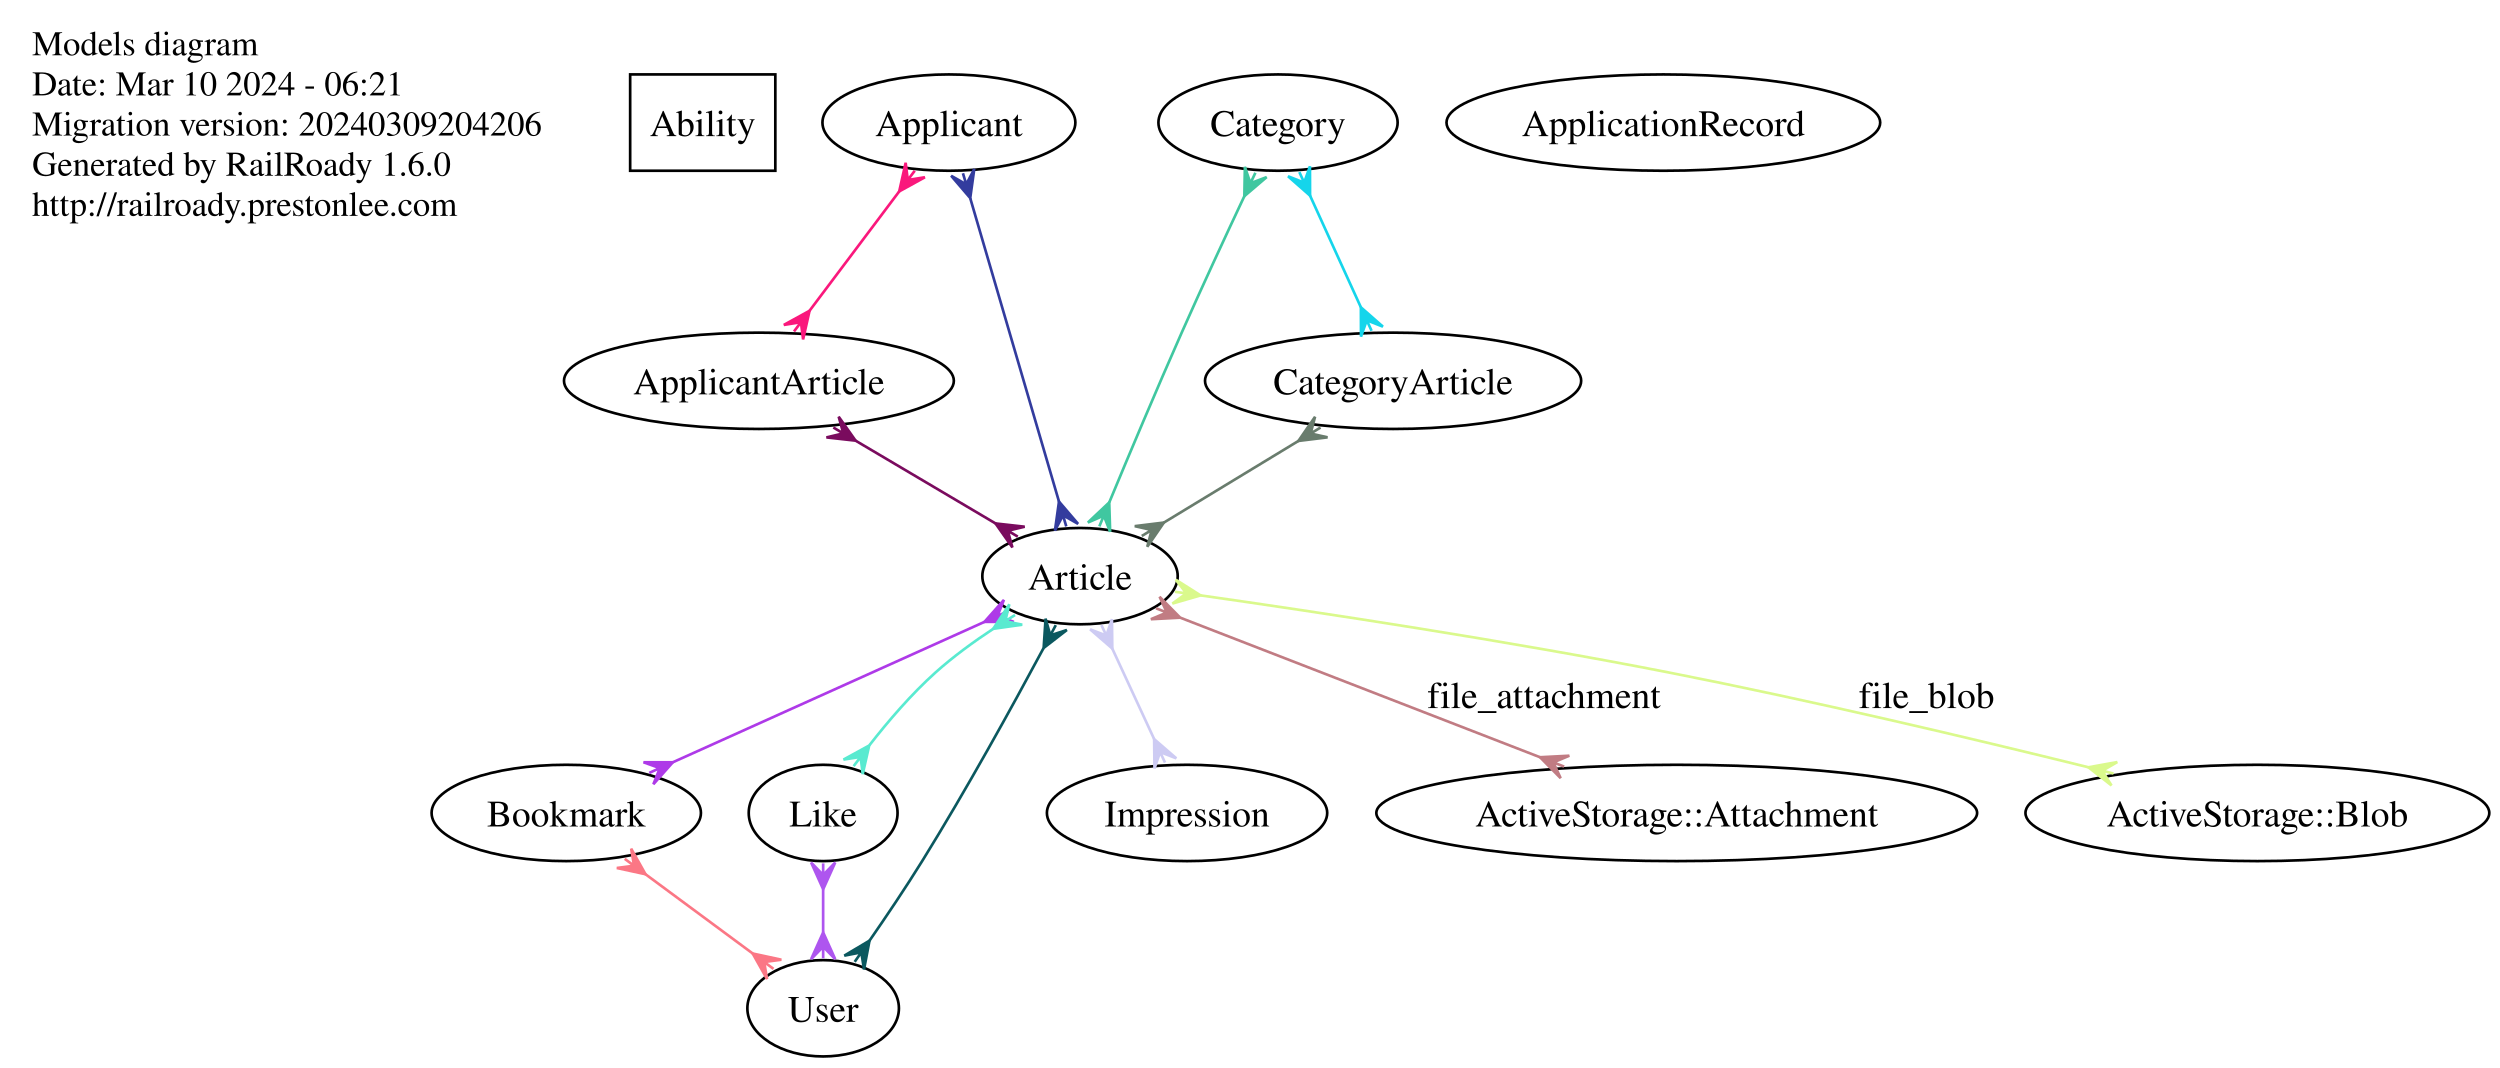
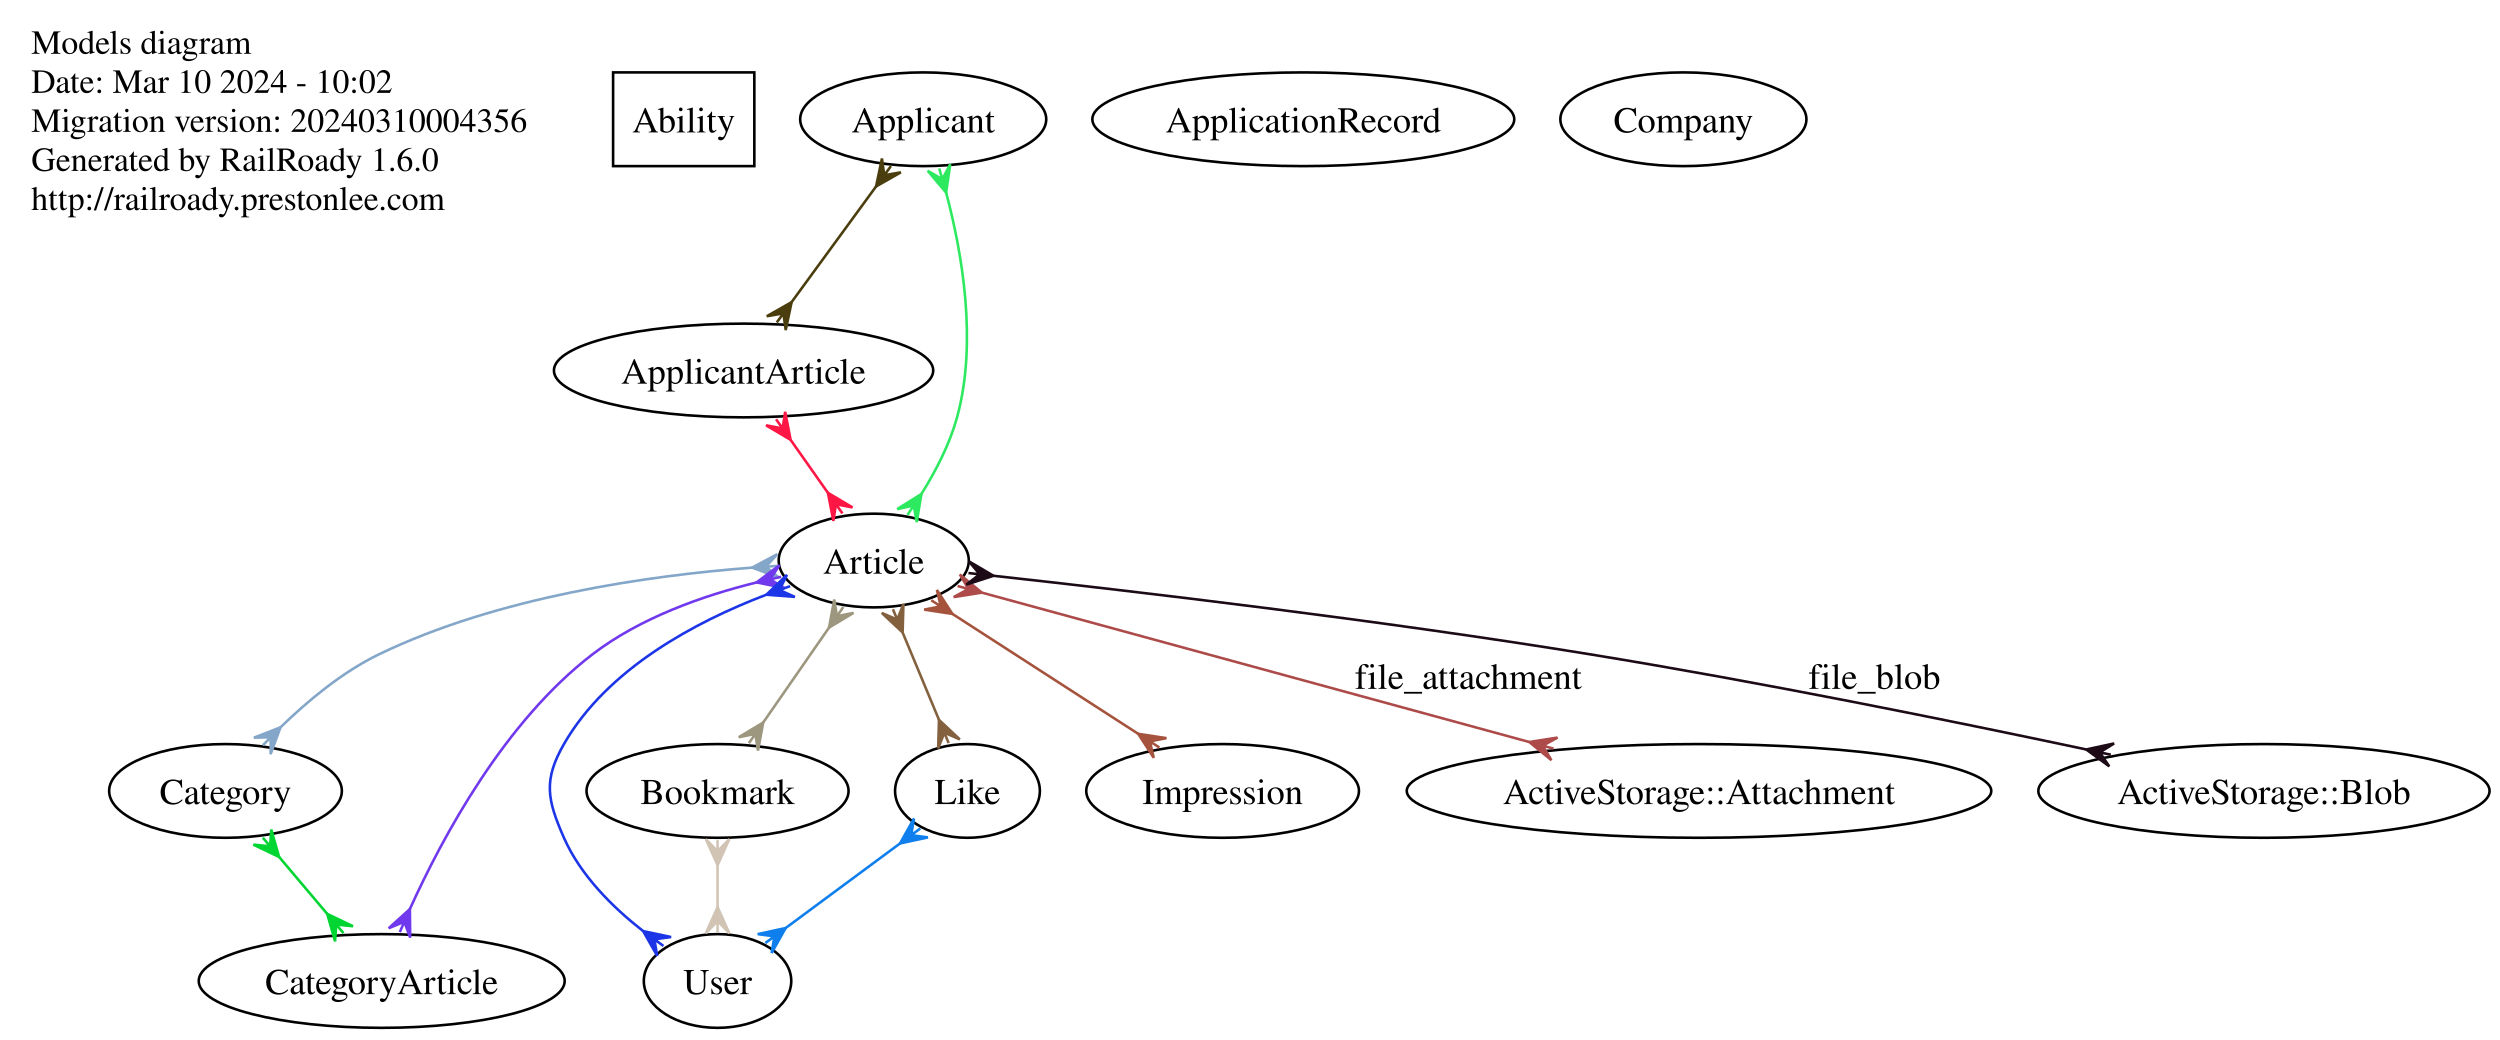
- <svg xmlns="http://www.w3.org/2000/svg" width="934pt" height="399pt" viewBox="0.00 0.00 934.29 398.50">
+ <svg xmlns="http://www.w3.org/2000/svg" width="960pt" height="399pt" viewBox="0.00 0.00 960.29 398.50">
  <g id="graph0" class="graph" transform="scale(1 1) rotate(0) translate(4 394.5)">
-     <polygon fill="none" stroke="none" points="-4,4 -4,-394.5 930.29,-394.5 930.29,4 -4,4" />
+     <polygon fill="none" stroke="none" points="-4,4 -4,-394.5 956.29,-394.5 956.29,4 -4,4" />
    <g id="node1" class="node">
      <text text-anchor="start" x="8" y="-374.15" font-family="Times,serif" font-size="13.00">Models diagram</text>
-       <text text-anchor="start" x="8" y="-359.15" font-family="Times,serif" font-size="13.00">Date: Mar 10 2024 - 06:21</text>
-       <text text-anchor="start" x="8" y="-344.15" font-family="Times,serif" font-size="13.00">Migration version: 20240309204206</text>
+       <text text-anchor="start" x="8" y="-359.15" font-family="Times,serif" font-size="13.00">Date: Mar 10 2024 - 10:02</text>
+       <text text-anchor="start" x="8" y="-344.15" font-family="Times,serif" font-size="13.00">Migration version: 20240310004356</text>
      <text text-anchor="start" x="8" y="-329.15" font-family="Times,serif" font-size="13.00">Generated by RailRoady 1.6.0</text>
      <text text-anchor="start" x="8" y="-314.15" font-family="Times,serif" font-size="13.00">http://railroady.prestonlee.com</text>
    </g>
    <g id="node2" class="node">
      <polygon fill="none" stroke="black" points="285.75,-367 231.5,-367 231.5,-331 285.75,-331 285.75,-367" />
      <text text-anchor="middle" x="258.62" y="-343.95" font-family="Times,serif" font-size="14.00">Ability</text>
    </g>
    <g id="node3" class="node">
      <ellipse fill="none" stroke="black" cx="350.62" cy="-349" rx="47.26" ry="18" />
      <text text-anchor="middle" x="350.62" y="-343.95" font-family="Times,serif" font-size="14.00">Applicant</text>
    </g>
    <g id="node4" class="node">
-       <ellipse fill="none" stroke="black" cx="279.62" cy="-252.5" rx="72.85" ry="18" />
-       <text text-anchor="middle" x="279.62" y="-247.45" font-family="Times,serif" font-size="14.00">ApplicantArticle</text>
+       <ellipse fill="none" stroke="black" cx="281.62" cy="-252.5" rx="72.85" ry="18" />
+       <text text-anchor="middle" x="281.62" y="-247.45" font-family="Times,serif" font-size="14.00">ApplicantArticle</text>
    </g>
    <g id="edge1" class="edge">
-       <path fill="none" stroke="#fa187c" d="M332.1,-323.34C321.74,-309.55 308.85,-292.4 298.44,-278.55" />
-       <polygon fill="#fa187c" stroke="#fa187c" points="332.05,-323.28 334.46,-333.98 335.25,-327.54 337.86,-331 337.86,-331 337.86,-331 335.25,-327.54 341.65,-328.57 332.05,-323.28" />
-       <polygon fill="#fa187c" stroke="#fa187c" points="298.54,-278.67 296.13,-267.97 295.33,-274.41 292.73,-270.94 292.73,-270.94 292.73,-270.94 295.33,-274.41 288.93,-273.38 298.54,-278.67" />
+       <path fill="none" stroke="#4b3e0e" d="M332.62,-323.34C322.55,-309.55 310.03,-292.4 299.91,-278.55" />
+       <polygon fill="#4b3e0e" stroke="#4b3e0e" points="332.51,-323.19 334.77,-333.92 335.66,-327.5 338.21,-331 338.21,-331 338.21,-331 335.66,-327.5 342.04,-328.62 332.51,-323.19" />
+       <polygon fill="#4b3e0e" stroke="#4b3e0e" points="300.07,-278.75 297.8,-268.02 296.92,-274.45 294.37,-270.95 294.37,-270.95 294.37,-270.95 296.92,-274.45 290.53,-273.33 300.07,-278.75" />
    </g>
    <g id="node6" class="node">
-       <ellipse fill="none" stroke="black" cx="399.62" cy="-179.5" rx="36.51" ry="18" />
-       <text text-anchor="middle" x="399.62" y="-174.45" font-family="Times,serif" font-size="14.00">Article</text>
+       <ellipse fill="none" stroke="black" cx="331.62" cy="-179.5" rx="36.51" ry="18" />
+       <text text-anchor="middle" x="331.62" y="-174.45" font-family="Times,serif" font-size="14.00">Article</text>
    </g>
    <g id="edge2" class="edge">
-       <path fill="none" stroke="#333c9e" d="M358.6,-320.72C367.78,-289.37 382.73,-238.26 391.82,-207.17" />
-       <polygon fill="#333c9e" stroke="#333c9e" points="358.59,-320.79 351.46,-329.12 357.09,-325.91 355.87,-330.06 355.87,-330.06 355.87,-330.06 357.09,-325.91 360.1,-331.65 358.59,-320.79" />
-       <polygon fill="#333c9e" stroke="#333c9e" points="391.76,-207.37 398.89,-199.04 393.26,-202.25 394.48,-198.09 394.48,-198.09 394.48,-198.09 393.26,-202.25 390.25,-196.51 391.76,-207.37" />
+       <path fill="none" stroke="#2ce960" d="M359.4,-320.91C365.6,-297.63 371.53,-263.36 363.62,-234.5 360.8,-224.2 355.45,-213.88 349.93,-205.06" />
+       <polygon fill="#2ce960" stroke="#2ce960" points="359.42,-320.83 352.34,-329.21 357.95,-325.96 356.76,-330.13 356.76,-330.13 356.76,-330.13 357.95,-325.96 361,-331.69 359.42,-320.83" />
+       <polygon fill="#2ce960" stroke="#2ce960" points="349.93,-205.07 348.13,-194.25 346.97,-200.63 344.57,-197.03 344.57,-197.03 344.57,-197.03 346.97,-200.63 340.64,-199.25 349.93,-205.07" />
    </g>
    <g id="edge3" class="edge">
-       <path fill="none" stroke="#7a0b5e" d="M315.66,-230.18C332.45,-220.25 352.23,-208.54 368.38,-198.99" />
-       <polygon fill="#7a0b5e" stroke="#7a0b5e" points="315.75,-230.13 304.85,-231.35 311.16,-232.84 307.43,-235.05 307.43,-235.05 307.43,-235.05 311.16,-232.84 309.43,-239.09 315.75,-230.13" />
-       <polygon fill="#7a0b5e" stroke="#7a0b5e" points="368.04,-199.19 378.94,-197.97 372.63,-196.47 376.36,-194.27 376.36,-194.27 376.36,-194.27 372.63,-196.47 374.35,-190.22 368.04,-199.19" />
+       <path fill="none" stroke="#fe1645" d="M299.67,-225.87C304.43,-219.12 309.55,-211.84 314.27,-205.14" />
+       <polygon fill="#fe1645" stroke="#fe1645" points="299.68,-225.86 290.24,-231.45 296.61,-230.22 294.11,-233.77 294.11,-233.77 294.11,-233.77 296.61,-230.22 297.6,-236.63 299.68,-225.86" />
+       <polygon fill="#fe1645" stroke="#fe1645" points="314.03,-205.49 323.46,-199.9 317.1,-201.13 319.59,-197.59 319.59,-197.59 319.59,-197.59 317.1,-201.13 316.11,-194.72 314.03,-205.49" />
    </g>
    <g id="node5" class="node">
-       <ellipse fill="none" stroke="black" cx="617.62" cy="-349" rx="81.04" ry="18" />
-       <text text-anchor="middle" x="617.62" y="-343.95" font-family="Times,serif" font-size="14.00">ApplicationRecord</text>
+       <ellipse fill="none" stroke="black" cx="496.62" cy="-349" rx="81.04" ry="18" />
+       <text text-anchor="middle" x="496.62" y="-343.95" font-family="Times,serif" font-size="14.00">ApplicationRecord</text>
    </g>
    <g id="node7" class="node">
-       <ellipse fill="none" stroke="black" cx="207.62" cy="-91" rx="50.33" ry="18" />
-       <text text-anchor="middle" x="207.62" y="-85.95" font-family="Times,serif" font-size="14.00">Bookmark</text>
+       <ellipse fill="none" stroke="black" cx="271.62" cy="-91" rx="50.33" ry="18" />
+       <text text-anchor="middle" x="271.62" y="-85.95" font-family="Times,serif" font-size="14.00">Bookmark</text>
    </g>
    <g id="edge5" class="edge">
-       <path fill="none" stroke="#ae3ae8" d="M364.11,-162.5C331,-147.59 281.7,-125.37 247.31,-109.88" />
-       <polygon fill="#ae3ae8" stroke="#ae3ae8" points="363.91,-162.41 371.18,-170.62 368.77,-164.6 372.72,-166.38 372.72,-166.38 372.72,-166.38 368.77,-164.6 374.87,-162.41 363.91,-162.41" />
-       <polygon fill="#ae3ae8" stroke="#ae3ae8" points="247.45,-109.94 240.18,-101.73 242.59,-107.75 238.64,-105.97 238.64,-105.97 238.64,-105.97 242.59,-107.75 236.48,-109.94 247.45,-109.94" />
+       <path fill="none" stroke="#9d9780" d="M314.47,-153.77C306.51,-142.29 297.05,-128.66 289.05,-117.13" />
+       <polygon fill="#9d9780" stroke="#9d9780" points="314.45,-153.74 316.45,-164.52 317.49,-158.12 319.96,-161.68 319.96,-161.68 319.96,-161.68 317.49,-158.12 323.85,-159.39 314.45,-153.74" />
+       <polygon fill="#9d9780" stroke="#9d9780" points="289.16,-117.28 287.16,-106.5 286.12,-112.9 283.65,-109.34 283.65,-109.34 283.65,-109.34 286.12,-112.9 279.76,-111.63 289.16,-117.28" />
+     </g>
+     <g id="node8" class="node">
+       <ellipse fill="none" stroke="black" cx="82.62" cy="-91" rx="44.7" ry="18" />
+       <text text-anchor="middle" x="82.62" y="-85.95" font-family="Times,serif" font-size="14.00">Category</text>
+     </g>
+     <g id="edge8" class="edge">
+       <path fill="none" stroke="#83a6c9" d="M284.98,-176.78C245.15,-173.75 187.23,-165.53 141.62,-143.5 127.44,-136.65 114.01,-125.45 103.55,-115.24" />
+       <polygon fill="#83a6c9" stroke="#83a6c9" points="284.89,-176.78 294.56,-181.95 290.21,-177.14 294.53,-177.43 294.53,-177.43 294.53,-177.43 290.21,-177.14 295.17,-172.97 284.89,-176.78" />
+       <polygon fill="#83a6c9" stroke="#83a6c9" points="103.74,-115.43 99.94,-105.14 100,-111.63 96.97,-108.54 96.97,-108.54 96.97,-108.54 100,-111.63 93.52,-111.45 103.74,-115.43" />
+     </g>
+     <g id="node9" class="node">
+       <ellipse fill="none" stroke="black" cx="142.62" cy="-18" rx="70.29" ry="18" />
+       <text text-anchor="middle" x="142.62" y="-12.95" font-family="Times,serif" font-size="14.00">CategoryArticle</text>
+     </g>
+     <g id="edge7" class="edge">
+       <path fill="none" stroke="#7139ed" d="M286.81,-171.14C266.01,-166.02 241.91,-157.51 223.62,-143.5 189.93,-117.69 166.08,-73.6 153.34,-45.41" />
+       <polygon fill="#7139ed" stroke="#7139ed" points="286.63,-171.1 295.39,-177.7 291.83,-172.28 296.06,-173.24 296.06,-173.24 296.06,-173.24 291.83,-172.28 297.38,-168.92 286.63,-171.1" />
+       <polygon fill="#7139ed" stroke="#7139ed" points="153.44,-45.63 153.56,-34.66 151.3,-40.74 149.57,-36.77 149.57,-36.77 149.57,-36.77 151.3,-40.74 145.31,-38.26 153.44,-45.63" />
+     </g>
+     <g id="node11" class="node">
+       <ellipse fill="none" stroke="black" cx="367.62" cy="-91" rx="27.81" ry="18" />
+       <text text-anchor="middle" x="367.62" y="-85.95" font-family="Times,serif" font-size="14.00">Like</text>
+     </g>
+     <g id="edge6" class="edge">
+       <path fill="none" stroke="#83613f" d="M342.75,-151.77C347.18,-141.14 352.26,-128.93 356.67,-118.33" />
+       <polygon fill="#83613f" stroke="#83613f" points="342.71,-151.87 334.71,-159.37 340.66,-156.79 338.99,-160.79 338.99,-160.79 338.99,-160.79 340.66,-156.79 343.02,-162.83 342.71,-151.87" />
+       <polygon fill="#83613f" stroke="#83613f" points="356.68,-118.3 364.68,-110.8 358.73,-113.38 360.39,-109.38 360.39,-109.38 360.39,-109.38 358.73,-113.38 356.37,-107.34 356.68,-118.3" />
+     </g>
+     <g id="node12" class="node">
+       <ellipse fill="none" stroke="black" cx="271.62" cy="-18" rx="28.32" ry="18" />
+       <text text-anchor="middle" x="271.62" y="-12.95" font-family="Times,serif" font-size="14.00">User</text>
+     </g>
+     <g id="edge4" class="edge">
+       <path fill="none" stroke="#1c35e7" d="M290.38,-166.38C263.03,-155.95 229.23,-137.92 212.62,-109 204.66,-95.12 206.18,-87.64 212.62,-73 218.97,-58.58 231.29,-46.34 243.03,-37.17" />
+       <polygon fill="#1c35e7" stroke="#1c35e7" points="290.39,-166.38 298.28,-174 295.41,-168.19 299.49,-169.65 299.49,-169.65 299.49,-169.65 295.41,-168.19 301.32,-165.53 290.39,-166.38" />
+       <polygon fill="#1c35e7" stroke="#1c35e7" points="243.04,-37.16 253.77,-34.88 247.35,-34.01 250.84,-31.45 250.84,-31.45 250.84,-31.45 247.35,-34.01 248.45,-27.62 243.04,-37.16" />
+     </g>
+     <g id="node13" class="node">
+       <ellipse fill="none" stroke="black" cx="465.62" cy="-91" rx="52.38" ry="18" />
+       <text text-anchor="middle" x="465.62" y="-85.95" font-family="Times,serif" font-size="14.00">Impression</text>
+     </g>
+     <g id="edge9" class="edge">
+       <path fill="none" stroke="#a5533c" d="M361.62,-159.14C382.92,-145.39 411.49,-126.94 433.3,-112.87" />
+       <polygon fill="#a5533c" stroke="#a5533c" points="361.84,-159 350.99,-160.64 357.36,-161.89 353.72,-164.24 353.72,-164.24 353.72,-164.24 357.36,-161.89 355.88,-168.2 361.84,-159" />
+       <polygon fill="#a5533c" stroke="#a5533c" points="433.21,-112.93 444.05,-111.28 437.69,-110.03 441.33,-107.68 441.33,-107.68 441.33,-107.68 437.69,-110.03 439.17,-103.72 433.21,-112.93" />
+     </g>
+     <g id="node14" class="node">
+       <ellipse fill="none" stroke="black" cx="648.62" cy="-91" rx="112.26" ry="18" />
+       <text text-anchor="middle" x="648.62" y="-85.95" font-family="Times,serif" font-size="14.00">ActiveStorage::Attachment</text>
+     </g>
+     <g id="edge10" class="edge">
+       <path fill="none" stroke="#ad4b4a" d="M373.18,-167.16C426.75,-152.54 520.51,-126.96 583.57,-109.75" />
+       <polygon fill="#ad4b4a" stroke="#ad4b4a" points="373.15,-167.17 362.32,-165.46 368,-168.57 363.82,-169.71 363.82,-169.71 363.82,-169.71 368,-168.57 364.69,-174.14 373.15,-167.17" />
+       <polygon fill="#ad4b4a" stroke="#ad4b4a" points="583.44,-109.79 594.28,-111.49 588.59,-108.38 592.77,-107.24 592.77,-107.24 592.77,-107.24 588.59,-108.38 591.91,-102.81 583.44,-109.79" />
+       <text text-anchor="middle" x="560" y="-130.2" font-family="Times,serif" font-size="14.00">file_attachment</text>
+     </g>
+     <g id="node15" class="node">
+       <ellipse fill="none" stroke="black" cx="865.62" cy="-91" rx="86.67" ry="18" />
+       <text text-anchor="middle" x="865.62" y="-85.95" font-family="Times,serif" font-size="14.00">ActiveStorage::Blob</text>
+     </g>
+     <g id="edge11" class="edge">
+       <path fill="none" stroke="#1c0b16" d="M377.41,-173.66C432.1,-167.65 526.3,-156.58 606.62,-143.5 671.64,-132.91 745.25,-117.99 797.34,-106.93" />
+       <polygon fill="#1c0b16" stroke="#1c0b16" points="377.61,-173.64 367.18,-170.25 372.31,-174.22 368,-174.69 368,-174.69 368,-174.69 372.31,-174.22 368.16,-179.2 377.61,-173.64" />
+       <polygon fill="#1c0b16" stroke="#1c0b16" points="797.35,-106.93 808.07,-109.24 802.57,-105.81 806.81,-104.91 806.81,-104.91 806.81,-104.91 802.57,-105.81 806.19,-100.44 797.35,-106.93" />
+       <text text-anchor="middle" x="716" y="-130.2" font-family="Times,serif" font-size="14.00">file_blob</text>
+     </g>
+     <g id="edge12" class="edge">
+       <path fill="none" stroke="#d1c4b5" d="M271.62,-62.46C271.62,-57.17 271.62,-51.64 271.62,-46.35" />
+       <polygon fill="#d1c4b5" stroke="#d1c4b5" points="271.63,-62.48 267.13,-72.48 271.63,-67.81 271.63,-72.14 271.63,-72.14 271.63,-72.14 271.63,-67.81 276.13,-72.48 271.63,-62.48" />
+       <polygon fill="#d1c4b5" stroke="#d1c4b5" points="271.63,-46.36 276.13,-36.36 271.63,-41.03 271.63,-36.7 271.63,-36.7 271.63,-36.7 271.63,-41.03 267.13,-36.36 271.63,-46.36" />
+     </g>
+     <g id="edge13" class="edge">
+       <path fill="none" stroke="#00d531" d="M103.19,-65.66C109.15,-58.61 115.66,-50.9 121.65,-43.82" />
+       <polygon fill="#00d531" stroke="#00d531" points="103.21,-65.64 93.32,-70.37 99.77,-69.71 96.97,-73.02 96.97,-73.02 96.97,-73.02 99.77,-69.71 100.19,-76.18 103.21,-65.64" />
+       <polygon fill="#00d531" stroke="#00d531" points="121.7,-43.76 131.59,-39.03 125.14,-39.69 127.94,-36.38 127.94,-36.38 127.94,-36.38 125.14,-39.69 124.71,-33.22 121.7,-43.76" />
    </g>
    <g id="node10" class="node">
-       <ellipse fill="none" stroke="black" cx="303.62" cy="-91" rx="27.81" ry="18" />
-       <text text-anchor="middle" x="303.62" y="-85.95" font-family="Times,serif" font-size="14.00">Like</text>
-     </g>
-     <g id="edge6" class="edge">
-       <path fill="none" stroke="#59ead0" d="M367.32,-159.9C359.87,-154.99 352.2,-149.4 345.62,-143.5 336.64,-135.45 327.99,-125.38 320.9,-116.29" />
-       <polygon fill="#59ead0" stroke="#59ead0" points="367.17,-159.81 373.2,-168.96 371.67,-162.66 375.33,-164.98 375.33,-164.98 375.33,-164.98 371.67,-162.66 378.02,-161.36 367.17,-159.81" />
-       <polygon fill="#59ead0" stroke="#59ead0" points="320.84,-116.21 318.41,-105.52 317.63,-111.95 315.02,-108.5 315.02,-108.5 315.02,-108.5 317.63,-111.95 311.22,-110.94 320.84,-116.21" />
-     </g>
-     <g id="node11" class="node">
-       <ellipse fill="none" stroke="black" cx="303.62" cy="-18" rx="28.32" ry="18" />
-       <text text-anchor="middle" x="303.62" y="-12.95" font-family="Times,serif" font-size="14.00">User</text>
-     </g>
-     <g id="edge4" class="edge">
-       <path fill="none" stroke="#0b585f" d="M386,-152.61C374.43,-131.02 357.13,-99.6 340.62,-73 334.45,-63.05 327.25,-52.36 320.85,-43.13" />
-       <polygon fill="#0b585f" stroke="#0b585f" points="386.03,-152.66 386.75,-163.6 388.53,-157.37 390.57,-161.19 390.57,-161.19 390.57,-161.19 388.53,-157.37 394.7,-159.37 386.03,-152.66" />
-       <polygon fill="#0b585f" stroke="#0b585f" points="320.95,-43.28 318.9,-32.51 317.89,-38.91 315.41,-35.36 315.41,-35.36 315.41,-35.36 317.89,-38.91 311.53,-37.67 320.95,-43.28" />
-     </g>
-     <g id="node12" class="node">
-       <ellipse fill="none" stroke="black" cx="439.62" cy="-91" rx="52.38" ry="18" />
-       <text text-anchor="middle" x="439.62" y="-85.95" font-family="Times,serif" font-size="14.00">Impression</text>
-     </g>
-     <g id="edge7" class="edge">
-       <path fill="none" stroke="#cdcbf3" d="M411.57,-152.66C416.54,-141.91 422.31,-129.44 427.32,-118.61" />
-       <polygon fill="#cdcbf3" stroke="#cdcbf3" points="411.68,-152.44 403.39,-159.63 409.44,-157.28 407.62,-161.21 407.62,-161.21 407.62,-161.21 409.44,-157.28 411.56,-163.41 411.68,-152.44" />
-       <polygon fill="#cdcbf3" stroke="#cdcbf3" points="427.32,-118.6 435.61,-111.41 429.56,-113.76 431.38,-109.83 431.38,-109.83 431.38,-109.83 429.56,-113.76 427.44,-107.63 427.32,-118.6" />
-     </g>
-     <g id="node13" class="node">
-       <ellipse fill="none" stroke="black" cx="622.62" cy="-91" rx="112.26" ry="18" />
-       <text text-anchor="middle" x="622.62" y="-85.95" font-family="Times,serif" font-size="14.00">ActiveStorage::Attachment</text>
-     </g>
-     <g id="edge8" class="edge">
-       <path fill="none" stroke="#c17c83" d="M437.03,-163.99C473.93,-149.68 530.61,-127.69 571.63,-111.78" />
-       <polygon fill="#c17c83" stroke="#c17c83" points="437.05,-163.98 426.1,-163.4 432.08,-165.91 428.04,-167.48 428.04,-167.48 428.04,-167.48 432.08,-165.91 429.36,-171.79 437.05,-163.98" />
-       <polygon fill="#c17c83" stroke="#c17c83" points="571.54,-111.82 582.49,-112.39 576.51,-109.89 580.55,-108.32 580.55,-108.32 580.55,-108.32 576.51,-109.89 579.24,-104 571.54,-111.82" />
-       <text text-anchor="middle" x="573" y="-130.2" font-family="Times,serif" font-size="14.00">file_attachment</text>
-     </g>
-     <g id="node14" class="node">
-       <ellipse fill="none" stroke="black" cx="839.62" cy="-91" rx="86.67" ry="18" />
-       <text text-anchor="middle" x="839.62" y="-85.95" font-family="Times,serif" font-size="14.00">ActiveStorage::Blob</text>
-     </g>
-     <g id="edge9" class="edge">
-       <path fill="none" stroke="#daf98c" d="M444.65,-172.31C489.23,-165.95 559.37,-155.33 619.62,-143.5 672.83,-133.05 732.73,-118.87 776.57,-108.04" />
-       <polygon fill="#daf98c" stroke="#daf98c" points="444.67,-172.31 434.14,-169.25 439.39,-173.05 435.1,-173.66 435.1,-173.66 435.1,-173.66 439.39,-173.05 435.4,-178.16 444.67,-172.31" />
-       <polygon fill="#daf98c" stroke="#daf98c" points="776.48,-108.06 787.27,-110.02 781.66,-106.77 785.86,-105.73 785.86,-105.73 785.86,-105.73 781.66,-106.77 785.1,-101.28 776.48,-108.06" />
-       <text text-anchor="middle" x="716" y="-130.2" font-family="Times,serif" font-size="14.00">file_blob</text>
-     </g>
-     <g id="edge10" class="edge">
-       <path fill="none" stroke="#fb7785" d="M236.89,-68.35C249.8,-58.81 264.85,-47.68 277.38,-38.41" />
-       <polygon fill="#fb7785" stroke="#fb7785" points="237.24,-68.1 226.52,-70.43 232.95,-71.27 229.47,-73.85 229.47,-73.85 229.47,-73.85 232.95,-71.27 231.88,-77.66 237.24,-68.1" />
-       <polygon fill="#fb7785" stroke="#fb7785" points="277.29,-38.47 288.01,-36.15 281.58,-35.3 285.07,-32.73 285.07,-32.73 285.07,-32.73 281.58,-35.3 282.66,-28.91 277.29,-38.47" />
-     </g>
-     <g id="node8" class="node">
-       <ellipse fill="none" stroke="black" cx="473.62" cy="-349" rx="44.7" ry="18" />
-       <text text-anchor="middle" x="473.62" y="-343.95" font-family="Times,serif" font-size="14.00">Category</text>
-     </g>
-     <g id="edge12" class="edge">
-       <path fill="none" stroke="#40c7a0" d="M461.12,-321.68C454.08,-306.73 445.22,-287.63 437.62,-270.5 428.22,-249.27 418,-225.01 410.54,-207.03" />
-       <polygon fill="#40c7a0" stroke="#40c7a0" points="461.03,-321.5 461.23,-332.46 463.31,-326.32 465.16,-330.24 465.16,-330.24 465.16,-330.24 463.31,-326.32 469.37,-328.62 461.03,-321.5" />
-       <polygon fill="#40c7a0" stroke="#40c7a0" points="410.54,-207.05 410.88,-196.08 408.5,-202.12 406.85,-198.11 406.85,-198.11 406.85,-198.11 408.5,-202.12 402.56,-199.53 410.54,-207.05" />
-     </g>
-     <g id="node9" class="node">
-       <ellipse fill="none" stroke="black" cx="516.62" cy="-252.5" rx="70.29" ry="18" />
-       <text text-anchor="middle" x="516.62" y="-247.45" font-family="Times,serif" font-size="14.00">CategoryArticle</text>
-     </g>
-     <g id="edge11" class="edge">
-       <path fill="none" stroke="#15d5eb" d="M485.44,-322.03C491.39,-308.96 498.58,-293.15 504.56,-280.01" />
-       <polygon fill="#15d5eb" stroke="#15d5eb" points="485.59,-321.7 477.36,-328.94 483.38,-326.55 481.59,-330.5 481.59,-330.5 481.59,-330.5 483.38,-326.55 485.55,-332.66 485.59,-321.7" />
-       <polygon fill="#15d5eb" stroke="#15d5eb" points="504.58,-279.97 512.82,-272.74 506.79,-275.12 508.58,-271.18 508.58,-271.18 508.58,-271.18 506.79,-275.12 504.62,-269.01 504.58,-279.97" />
-     </g>
-     <g id="edge13" class="edge">
-       <path fill="none" stroke="#697c6d" d="M481.29,-230.06C465.23,-220.31 446.38,-208.88 430.85,-199.45" />
-       <polygon fill="#697c6d" stroke="#697c6d" points="481.24,-230.03 487.46,-239.06 485.8,-232.8 489.5,-235.04 489.5,-235.04 489.5,-235.04 485.8,-232.8 492.12,-231.37 481.24,-230.03" />
-       <polygon fill="#697c6d" stroke="#697c6d" points="430.97,-199.52 424.75,-190.48 426.41,-196.75 422.7,-194.51 422.7,-194.51 422.7,-194.51 426.41,-196.75 420.08,-198.18 430.97,-199.52" />
+       <ellipse fill="none" stroke="black" cx="642.62" cy="-349" rx="47.26" ry="18" />
+       <text text-anchor="middle" x="642.62" y="-343.95" font-family="Times,serif" font-size="14.00">Company</text>
    </g>
    <g id="edge14" class="edge">
-       <path fill="none" stroke="#ae55ef" d="M303.62,-62.46C303.62,-57.17 303.62,-51.64 303.62,-46.35" />
-       <polygon fill="#ae55ef" stroke="#ae55ef" points="303.63,-62.48 299.13,-72.48 303.63,-67.81 303.63,-72.14 303.63,-72.14 303.63,-72.14 303.63,-67.81 308.13,-72.48 303.63,-62.48" />
-       <polygon fill="#ae55ef" stroke="#ae55ef" points="303.63,-46.36 308.13,-36.36 303.63,-41.03 303.63,-36.7 303.63,-36.7 303.63,-36.7 303.63,-41.03 299.13,-36.36 303.63,-46.36" />
+       <path fill="none" stroke="#0e7fec" d="M341.82,-70.92C328.1,-60.77 311.28,-48.33 297.55,-38.17" />
+       <polygon fill="#0e7fec" stroke="#0e7fec" points="341.71,-70.83 347.07,-80.4 346,-74 349.48,-76.58 349.48,-76.58 349.48,-76.58 346,-74 352.42,-73.16 341.71,-70.83" />
+       <polygon fill="#0e7fec" stroke="#0e7fec" points="297.76,-38.33 292.39,-28.76 293.47,-35.15 289.98,-32.58 289.98,-32.58 289.98,-32.58 293.47,-35.15 287.04,-36 297.76,-38.33" />
    </g>
  </g>
</svg>
